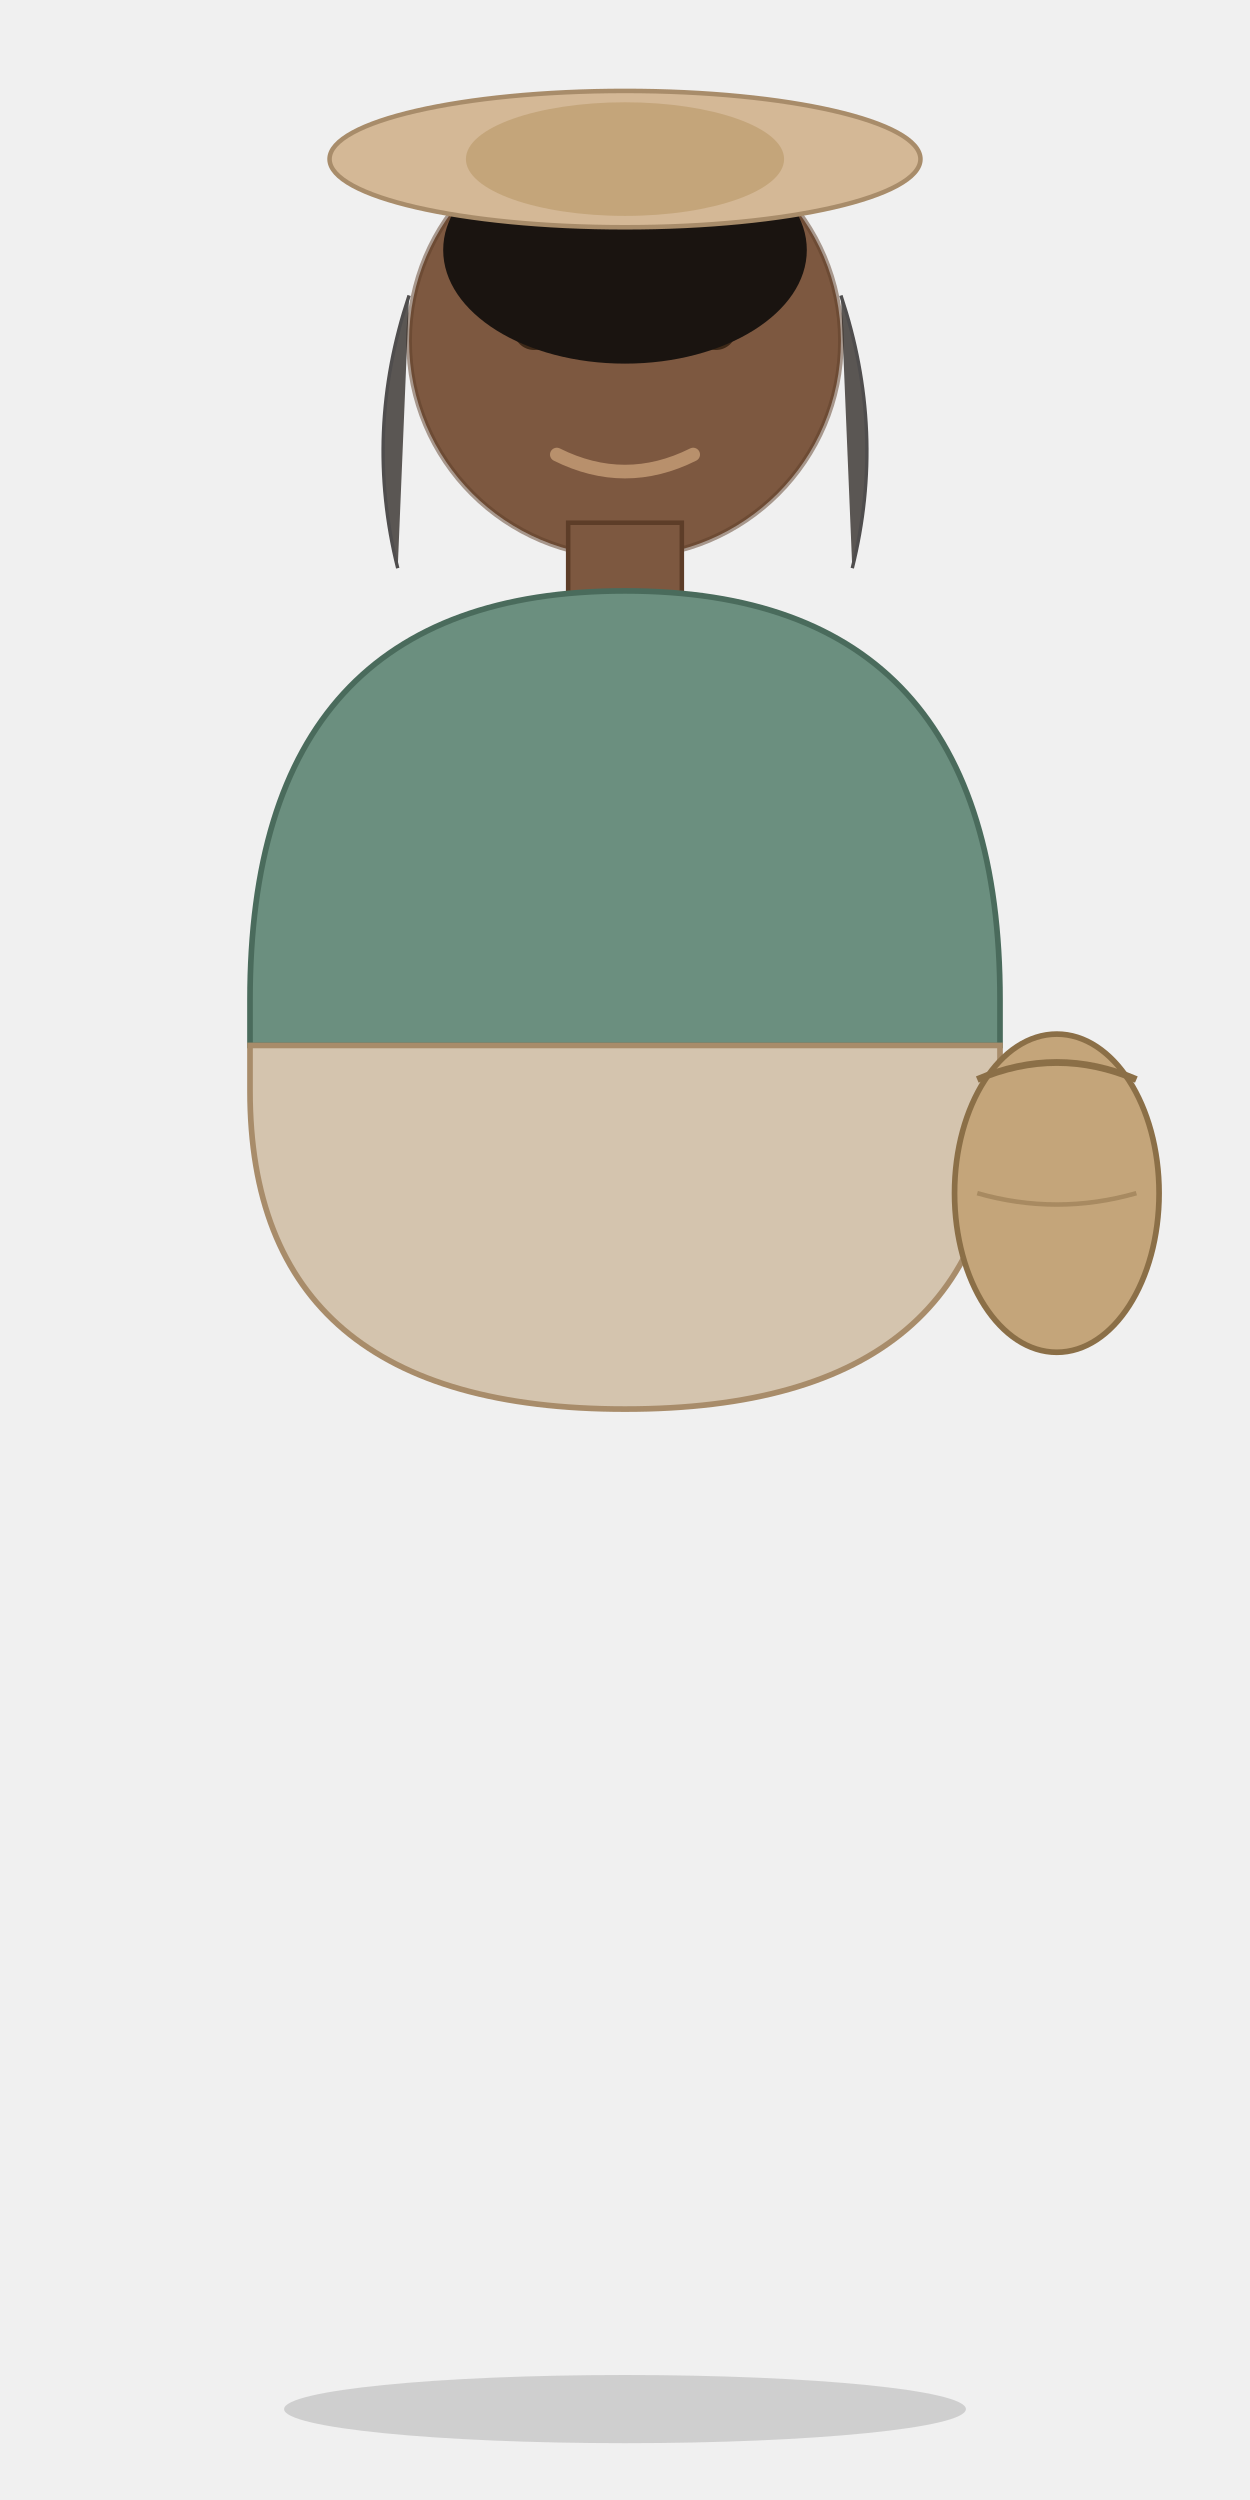
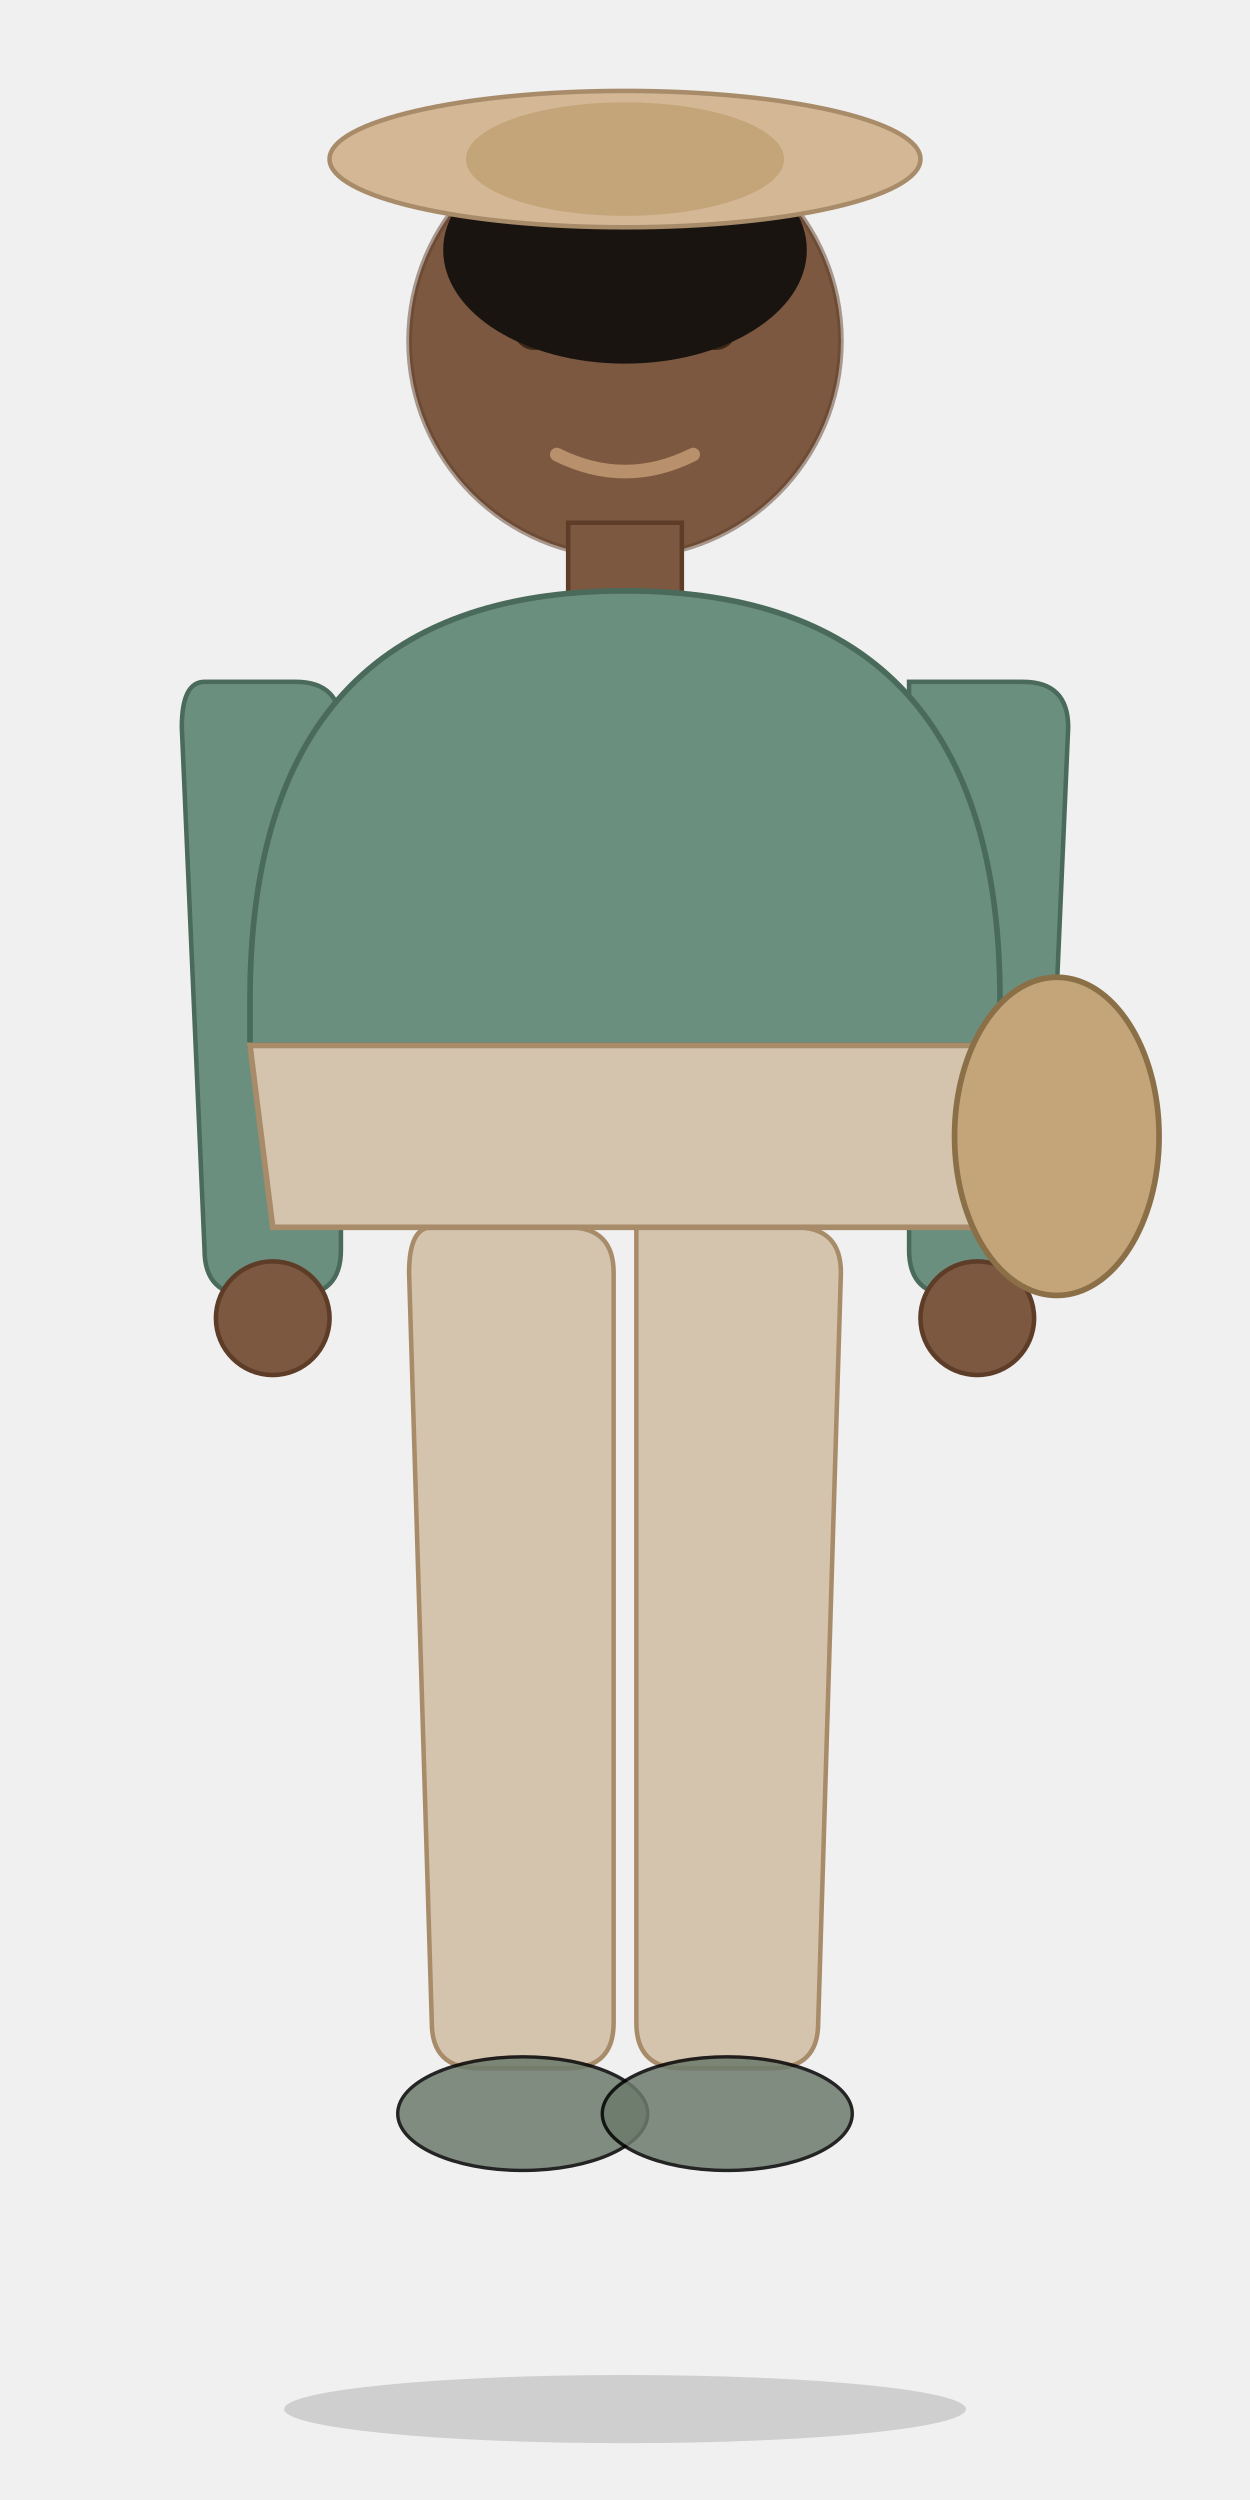
<svg xmlns="http://www.w3.org/2000/svg" viewBox="0 0 110 220" width="110" height="220">
  <ellipse cx="55" cy="212" rx="30" ry="3" fill="#000000" opacity="0.14" />
+   <path d="M 18 60 Q 16 60 16 64 L 18 110 Q 18 114 22 114 L 26 114 Q 30 114 30 110 L 30 64 Q 30 60 26 60 Z" fill="#6B8F7F" stroke="#4A6B5C" stroke-width="0.4" />
+   <path d="M 80 60 Q 80 60 80 64 L 80 110 Q 80 114 84 114 L 88 114 Q 92 114 92 110 L 94 64 Q 94 60 90 60 Z" fill="#6B8F7F" stroke="#4A6B5C" stroke-width="0.4" />
+   <circle cx="24" cy="116" r="5" fill="#7D5840" stroke="#5D3D28" stroke-width="0.4" />
+   <circle cx="86" cy="116" r="5" fill="#7D5840" stroke="#5D3D28" stroke-width="0.4" />
+   <path d="M 38 108 Q 36 108 36 112 L 38 178 Q 38 182 42 182 L 50 182 Q 54 182 54 178 L 54 112 Q 54 108 50 108 Z" fill="#D4C4AE" stroke="#A88C6A" stroke-width="0.4" />
+   <path d="M 56 108 Q 56 108 56 112 L 56 178 Q 56 182 60 182 L 68 182 Q 72 182 72 178 L 74 112 Q 74 108 70 108 Z" fill="#D4C4AE" stroke="#A88C6A" stroke-width="0.4" />
+   <ellipse cx="46" cy="186" rx="11" ry="5" fill="#6B7A6B" stroke="#000000" stroke-width="0.3" opacity="0.85" />
+   <ellipse cx="64" cy="186" rx="11" ry="5" fill="#6B7A6B" stroke="#000000" stroke-width="0.3" opacity="0.85" />
  <circle cx="55" cy="30" r="19" fill="#7D5840" />
  <circle cx="55" cy="30" r="19" fill="none" stroke="#5D3D28" stroke-width="0.5" opacity="0.5" />
  <circle cx="47" cy="29" r="1.8" fill="#3D2817" />
  <circle cx="63" cy="29" r="1.8" fill="#3D2817" />
  <circle cx="47.5" cy="28" r="0.6" fill="#FFFFFF" opacity="0.7" />
  <circle cx="63.5" cy="28" r="0.6" fill="#FFFFFF" opacity="0.7" />
  <path d="M 44 26 Q 47 24 50 26" fill="none" stroke="#3D2817" stroke-width="0.7" stroke-linecap="round" />
  <path d="M 60 26 Q 63 24 66 26" fill="none" stroke="#3D2817" stroke-width="0.7" stroke-linecap="round" />
  <path d="M 49 40 Q 55 43 61 40" stroke="#B8906C" stroke-width="1.2" fill="none" stroke-linecap="round" />
  <ellipse cx="55" cy="22" rx="16" ry="10" fill="#1A1410" />
-   <path d="M 36 26 Q 32 38 35 50" fill="#1A1410" stroke="#0A0707" stroke-width="0.3" opacity="0.7" />
-   <path d="M 74 26 Q 78 38 75 50" fill="#1A1410" stroke="#0A0707" stroke-width="0.3" opacity="0.7" />
  <ellipse cx="55" cy="14" rx="26" ry="6" fill="#D4B896" stroke="#A88C6A" stroke-width="0.4" />
  <ellipse cx="55" cy="14" rx="14" ry="5" fill="#C4A57A" />
  <rect x="50" y="46" width="10" height="8" fill="#7D5840" stroke="#5D3D28" stroke-width="0.4" />
  <path d="M 22 88 Q 22 52 55 52 Q 88 52 88 88 L 88 92 L 22 92 Z" fill="#6B8F7F" stroke="#4A6B5C" stroke-width="0.5" />
-   <path d="M 22 92 L 88 92 L 88 96 Q 88 124 55 124 Q 22 124 22 96 Z" fill="#D4C4AE" stroke="#A88C6A" stroke-width="0.5" />
-   <ellipse cx="93" cy="105" rx="9" ry="14" fill="#C4A57A" stroke="#8B6F47" stroke-width="0.5" />
-   <path d="M 86 95 Q 93 92 100 95" fill="none" stroke="#8B6F47" stroke-width="0.6" />
-   <path d="M 86 105 Q 93 107 100 105" fill="none" stroke="#8B6F47" stroke-width="0.4" opacity="0.5" />
+   <path d="M 22 92 L 88 92 L 86 108 L 24 108 Z" fill="#D4C4AE" stroke="#A88C6A" stroke-width="0.5" />
+   <ellipse cx="93" cy="100" rx="9" ry="14" fill="#C4A57A" stroke="#8B6F47" stroke-width="0.5" />
</svg>
